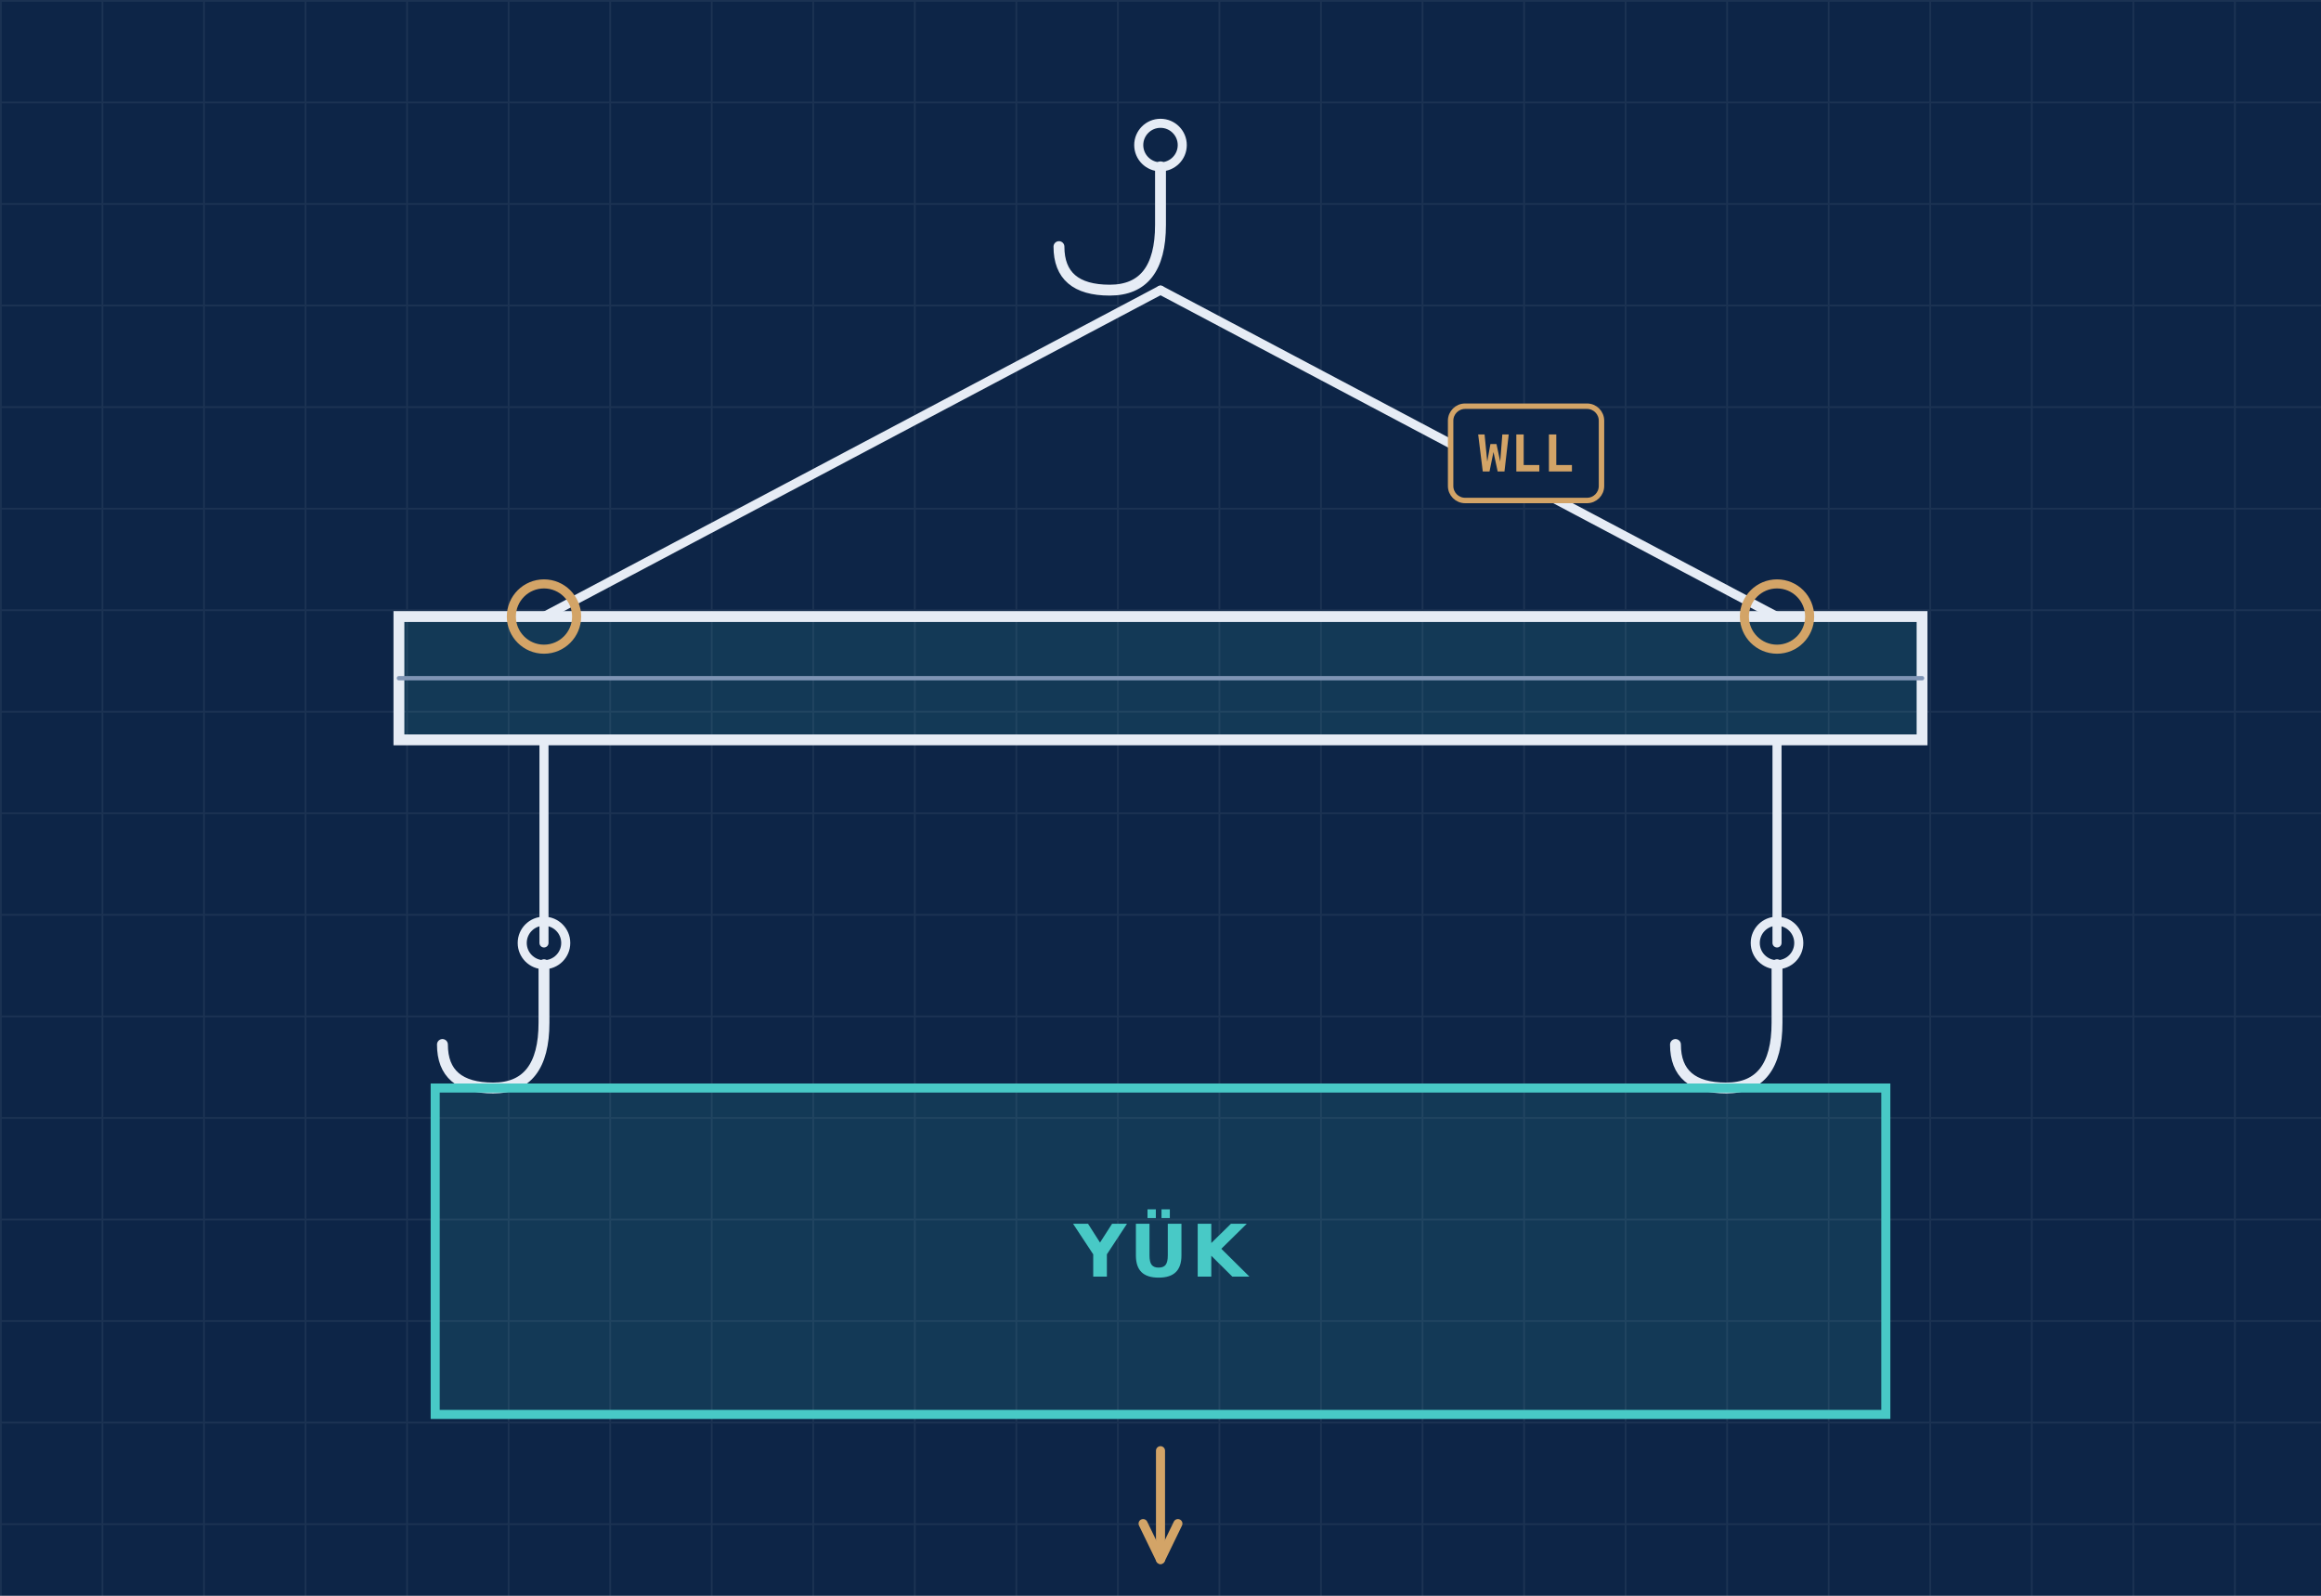
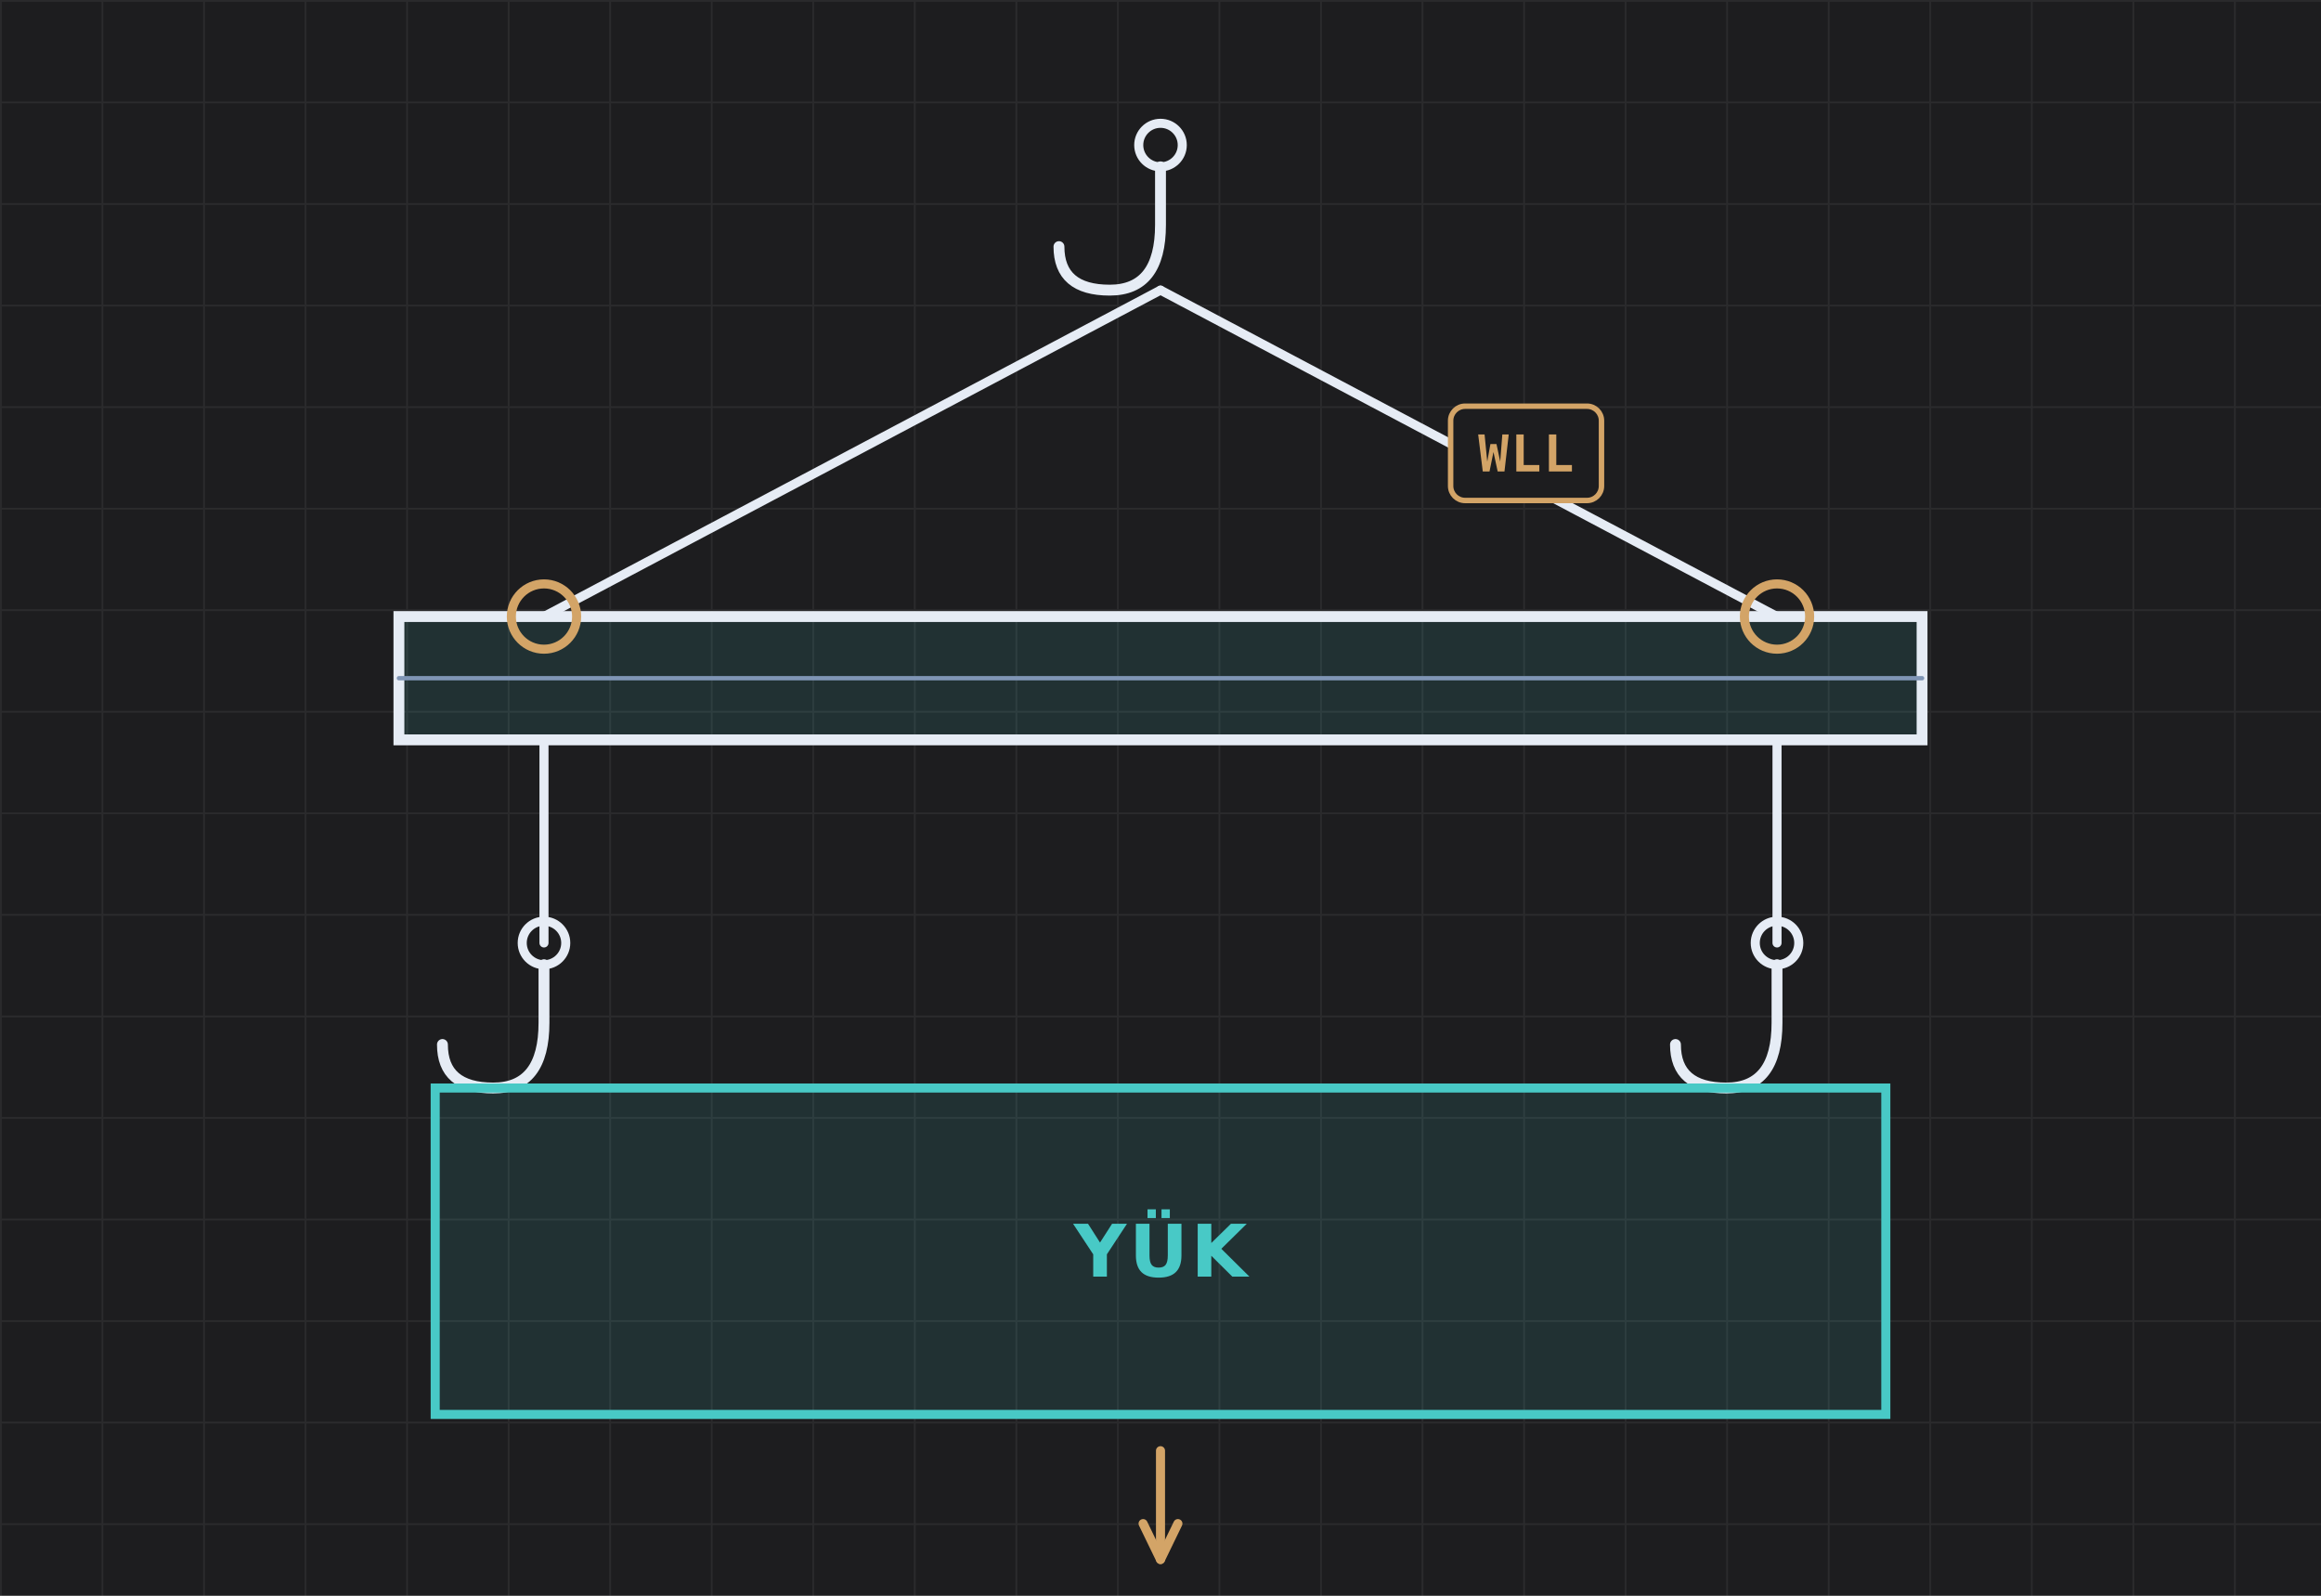
<svg xmlns="http://www.w3.org/2000/svg" viewBox="0 0 640 440" width="640" height="440" role="img" aria-label="Kaldırma Aparatı ve Travers Statik Hesabı: travers ile yük kaldırma çizimi">
  <defs>
    <pattern id="g" width="28" height="28" patternUnits="userSpaceOnUse">
      <path d="M28 0H0V28" fill="none" stroke="#ffffff" stroke-opacity=".06" />
    </pattern>
  </defs>
-   <rect width="640" height="440" fill="#0d2547" />
+   <rect width="640" height="440" fill="#1d1d1f" />
  <rect width="640" height="440" fill="url(#g)" />
  <g transform="translate(0,0)">
    <path d="M320 46 v16 q0 18 -14 18 q-14 0 -14 -12" stroke="#e6ecf5" stroke-width="3" fill="none" opacity="1" stroke-linecap="round" stroke-linejoin="round" />
    <circle cx="320" cy="40" r="6" stroke="#e6ecf5" stroke-width="2.5" fill="none" opacity="1" />
    <line x1="320" y1="80" x2="150" y2="170" stroke="#e6ecf5" stroke-width="2.5" opacity="1" stroke-linecap="round" />
    <line x1="320" y1="80" x2="490" y2="170" stroke="#e6ecf5" stroke-width="2.5" opacity="1" stroke-linecap="round" />
    <rect x="110" y="170" width="420" height="34" rx="0" stroke="#e6ecf5" stroke-width="3" fill="#48c9c61f" opacity="1" />
    <line x1="110" y1="187" x2="530" y2="187" stroke="#7f95b5" stroke-width="1.2" opacity="1" stroke-linecap="round" />
    <circle cx="150" cy="170" r="9" stroke="#d3a467" stroke-width="2.5" fill="none" opacity="1" />
    <circle cx="490" cy="170" r="9" stroke="#d3a467" stroke-width="2.5" fill="none" opacity="1" />
    <line x1="150" y1="204" x2="150" y2="260" stroke="#e6ecf5" stroke-width="2.5" opacity="1" stroke-linecap="round" />
    <path d="M150 266 v16 q0 18 -14 18 q-14 0 -14 -12" stroke="#e6ecf5" stroke-width="3" fill="none" opacity="1" stroke-linecap="round" stroke-linejoin="round" />
    <circle cx="150" cy="260" r="6" stroke="#e6ecf5" stroke-width="2.5" fill="none" opacity="1" />
    <line x1="490" y1="204" x2="490" y2="260" stroke="#e6ecf5" stroke-width="2.5" opacity="1" stroke-linecap="round" />
    <path d="M490 266 v16 q0 18 -14 18 q-14 0 -14 -12" stroke="#e6ecf5" stroke-width="3" fill="none" opacity="1" stroke-linecap="round" stroke-linejoin="round" />
    <circle cx="490" cy="260" r="6" stroke="#e6ecf5" stroke-width="2.5" fill="none" opacity="1" />
    <rect x="120" y="300" width="400" height="90" rx="0" stroke="#48c9c6" stroke-width="2.5" fill="#48c9c61f" opacity="1" />
    <text x="320" y="352" font-size="20" fill="#48c9c6" text-anchor="middle" font-weight="700" font-family="Poppins,'DejaVu Sans',Arial,sans-serif" letter-spacing=".04em">YÜK</text>
-     <rect x="400" y="112" width="41.6" height="26" rx="4" stroke="#d3a467" stroke-width="1.5" fill="#0d2547" opacity="1" />
+     <rect x="400" y="112" width="41.6" height="26" rx="4" stroke="#d3a467" stroke-width="1.5" fill="#1d1d1f" opacity="1" />
    <text x="420.8" y="130" font-size="14" fill="#d3a467" text-anchor="middle" font-weight="600" font-family="'DejaVu Sans Mono',Menlo,monospace" letter-spacing=".04em">WLL</text>
    <line x1="320" y1="400" x2="320" y2="430" stroke="#d3a467" stroke-width="2.5" opacity="1" stroke-linecap="round" />
    <path d="M315.2 420.1 L320 430 L324.8 420.1" stroke="#d3a467" stroke-width="2.5" fill="none" opacity="1" stroke-linecap="round" stroke-linejoin="round" />
  </g>
</svg>
